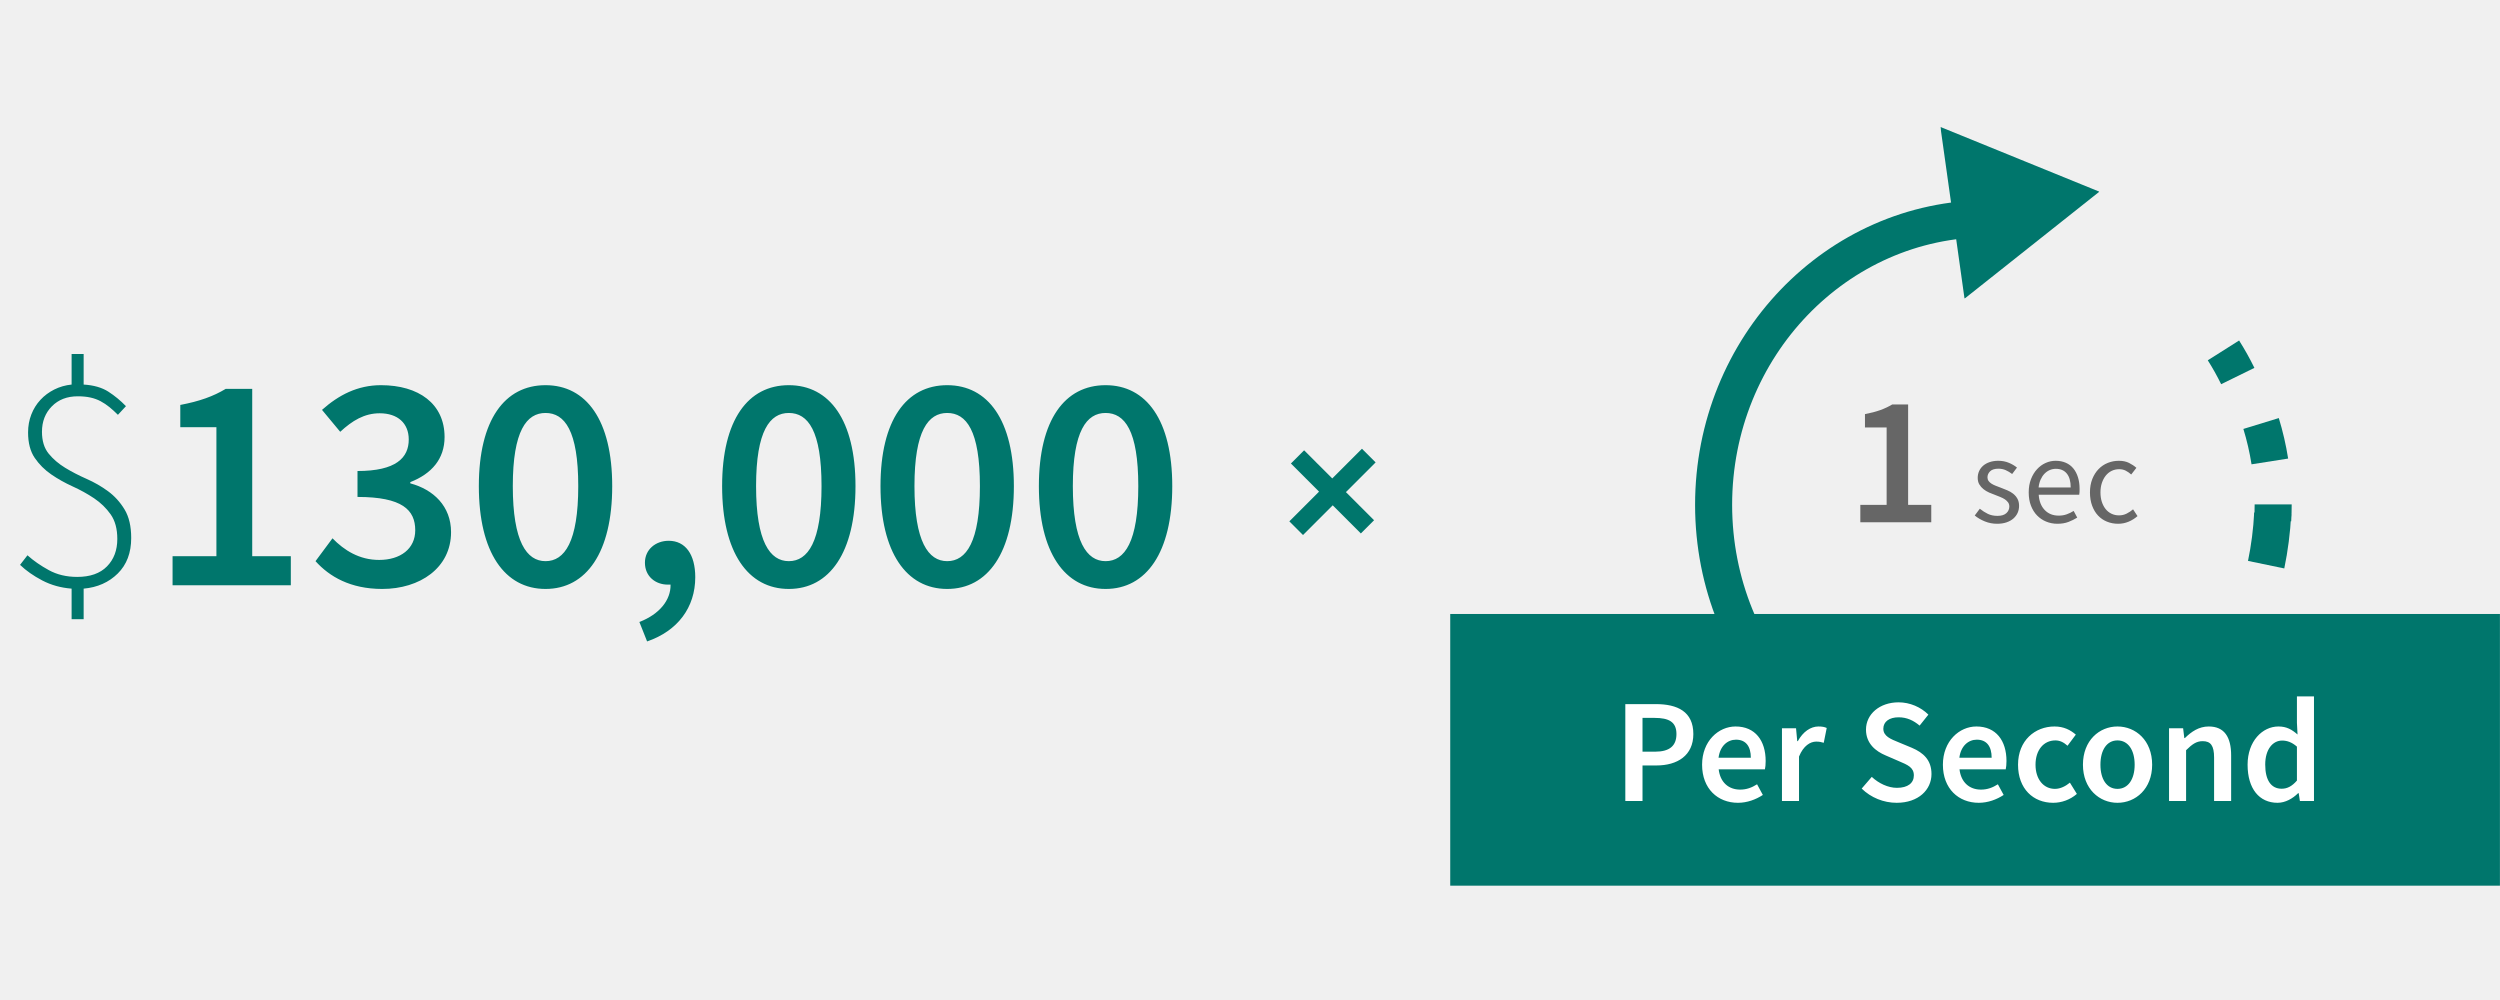
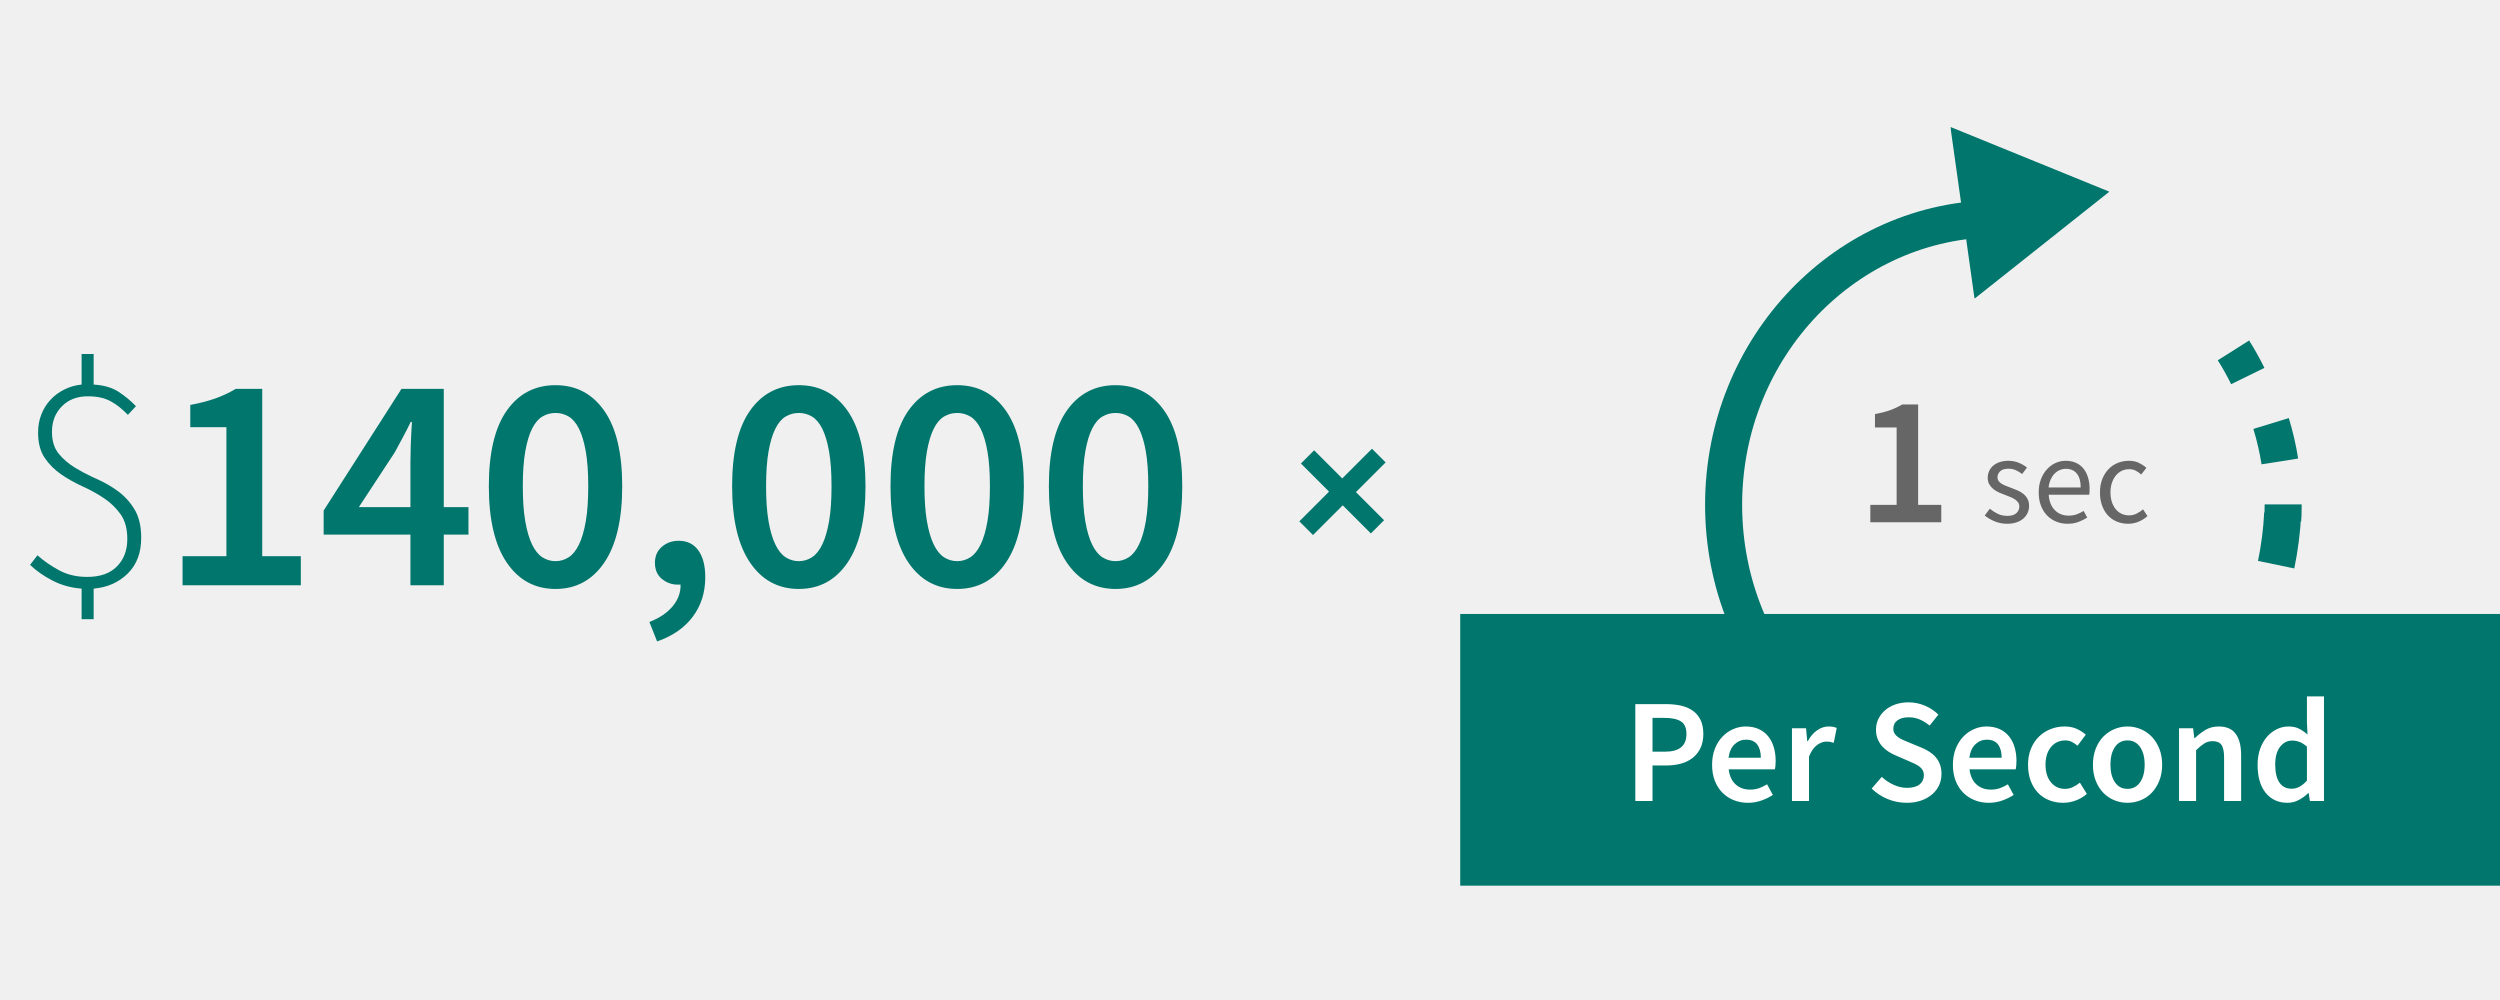
<svg xmlns="http://www.w3.org/2000/svg" xmlns:xlink="http://www.w3.org/1999/xlink" width="250px" height="100px" viewBox="0 0 250 100" version="1.1">
  <defs>
    <polygon id="path-1" points="0.471 0.316 16.365 0.316 16.365 17.485 0.471 17.485" />
  </defs>
  <g id="spending-1-outline" stroke="none" stroke-width="1" fill="none" fill-rule="evenodd">
-     <g id="Group-26" transform="translate(2, 12)">
-       <path d="M5.161,49.92 L5.161,46.864 C4.091,46.781 3.113,46.509 2.228,46.046 C1.343,45.582 0.602,45.063 0.005,44.486 L0.746,43.529 C1.343,44.065 2.053,44.559 2.877,45.011 C3.7,45.464 4.647,45.691 5.717,45.691 C7.014,45.691 8.007,45.341 8.696,44.641 C9.386,43.941 9.731,43.025 9.731,41.893 C9.731,40.885 9.509,40.066 9.067,39.439 C8.624,38.811 8.074,38.276 7.415,37.833 C6.756,37.391 6.041,36.995 5.269,36.645 C4.497,36.295 3.782,35.893 3.124,35.441 C2.465,34.988 1.914,34.437 1.472,33.789 C1.029,33.14 0.808,32.291 0.808,31.242 C0.808,30.604 0.916,30.007 1.132,29.451 C1.348,28.895 1.652,28.407 2.043,27.985 C2.434,27.563 2.897,27.218 3.432,26.95 C3.967,26.683 4.544,26.518 5.161,26.456 L5.161,23.4 L6.365,23.4 L6.365,26.456 C7.374,26.518 8.197,26.755 8.835,27.166 C9.473,27.578 10.06,28.062 10.595,28.617 L9.792,29.482 C9.504,29.194 9.221,28.936 8.943,28.71 C8.665,28.484 8.372,28.288 8.063,28.123 C7.755,27.959 7.415,27.835 7.045,27.753 C6.674,27.671 6.252,27.63 5.779,27.63 C4.708,27.63 3.844,27.964 3.185,28.633 C2.527,29.302 2.197,30.151 2.197,31.18 C2.197,32.086 2.419,32.811 2.861,33.357 C3.304,33.902 3.854,34.375 4.513,34.777 C5.172,35.178 5.887,35.549 6.659,35.888 C7.43,36.228 8.146,36.639 8.804,37.123 C9.463,37.607 10.014,38.214 10.456,38.945 C10.899,39.675 11.12,40.627 11.12,41.8 C11.12,43.282 10.672,44.466 9.777,45.351 C8.882,46.236 7.744,46.74 6.365,46.864 L6.365,49.92 L5.161,49.92 Z M15.257,46.524 L15.257,43.622 L19.641,43.622 L19.641,30.717 L16.029,30.717 L16.029,28.494 C17.974,28.123 19.332,27.63 20.567,26.889 L23.222,26.889 L23.222,43.622 L27.082,43.622 L27.082,46.524 L15.257,46.524 Z M36.22,46.895 C33.04,46.895 30.941,45.66 29.551,44.116 L31.249,41.831 C32.423,43.035 33.935,43.993 35.911,43.993 C38.042,43.993 39.524,42.881 39.524,41.029 C39.524,38.991 38.227,37.694 33.75,37.694 L33.75,35.101 C37.609,35.101 38.875,33.773 38.875,31.952 C38.875,30.316 37.764,29.328 35.973,29.328 C34.429,29.328 33.225,30.069 32.021,31.18 L30.2,28.988 C31.867,27.506 33.75,26.518 36.097,26.518 C39.863,26.518 42.457,28.37 42.457,31.705 C42.457,33.897 41.16,35.379 39.03,36.212 L39.03,36.336 C41.345,36.953 43.105,38.621 43.105,41.214 C43.105,44.795 39.987,46.895 36.22,46.895 Z M52.552,46.895 C48.477,46.895 45.884,43.252 45.884,36.614 C45.884,29.976 48.477,26.518 52.552,26.518 C56.628,26.518 59.221,30.007 59.221,36.614 C59.221,43.252 56.628,46.895 52.552,46.895 Z M52.552,44.116 C54.466,44.116 55.825,42.171 55.825,36.614 C55.825,31.056 54.466,29.297 52.552,29.297 C50.669,29.297 49.28,31.056 49.28,36.614 C49.28,42.171 50.669,44.116 52.552,44.116 Z M62.71,52.143 L61.938,50.198 C63.945,49.426 65.087,48.006 65.056,46.462 L64.778,46.462 C63.574,46.462 62.493,45.66 62.493,44.27 C62.493,42.943 63.574,42.078 64.871,42.078 C66.538,42.078 67.526,43.437 67.526,45.721 C67.526,48.747 65.766,51.093 62.71,52.143 Z M76.881,46.895 C72.805,46.895 70.212,43.252 70.212,36.614 C70.212,29.976 72.805,26.518 76.881,26.518 C80.956,26.518 83.549,30.007 83.549,36.614 C83.549,43.252 80.956,46.895 76.881,46.895 Z M76.881,44.116 C78.795,44.116 80.153,42.171 80.153,36.614 C80.153,31.056 78.795,29.297 76.881,29.297 C74.997,29.297 73.608,31.056 73.608,36.614 C73.608,42.171 74.997,44.116 76.881,44.116 Z M92.719,46.895 C88.643,46.895 86.05,43.252 86.05,36.614 C86.05,29.976 88.643,26.518 92.719,26.518 C96.794,26.518 99.387,30.007 99.387,36.614 C99.387,43.252 96.794,46.895 92.719,46.895 Z M92.719,44.116 C94.633,44.116 95.991,42.171 95.991,36.614 C95.991,31.056 94.633,29.297 92.719,29.297 C90.835,29.297 89.446,31.056 89.446,36.614 C89.446,42.171 90.835,44.116 92.719,44.116 Z M108.557,46.895 C104.482,46.895 101.888,43.252 101.888,36.614 C101.888,29.976 104.482,26.518 108.557,26.518 C112.632,26.518 115.226,30.007 115.226,36.614 C115.226,43.252 112.632,46.895 108.557,46.895 Z M108.557,44.116 C110.471,44.116 111.829,42.171 111.829,36.614 C111.829,31.056 110.471,29.297 108.557,29.297 C106.674,29.297 105.284,31.056 105.284,36.614 C105.284,42.171 106.674,44.116 108.557,44.116 Z" id="$130,000" fill="#00766C" fill-rule="nonzero" />
+     <g id="Group-26" transform="translate(3, 12)">
+       <path d="M5.161,49.92 L5.161,46.864 C4.091,46.781 3.113,46.509 2.228,46.046 C1.343,45.582 0.602,45.063 0.005,44.486 L0.746,43.529 C1.343,44.065 2.053,44.559 2.877,45.011 C3.7,45.464 4.647,45.691 5.717,45.691 C7.014,45.691 8.007,45.341 8.696,44.641 C9.386,43.941 9.731,43.025 9.731,41.893 C9.731,40.885 9.509,40.066 9.067,39.439 C8.624,38.811 8.074,38.276 7.415,37.833 C6.888,37.479 6.325,37.155 5.726,36.86 L5.269,36.645 C4.497,36.295 3.782,35.893 3.124,35.441 C2.465,34.988 1.914,34.437 1.472,33.789 C1.029,33.14 0.808,32.291 0.808,31.242 C0.808,30.604 0.916,30.007 1.132,29.451 C1.348,28.895 1.652,28.407 2.043,27.985 C2.434,27.563 2.897,27.218 3.432,26.95 C3.967,26.683 4.544,26.518 5.161,26.456 L5.161,23.4 L6.365,23.4 L6.365,26.456 C7.374,26.518 8.197,26.755 8.835,27.166 C9.473,27.578 10.06,28.062 10.595,28.617 L9.792,29.482 C9.504,29.194 9.221,28.936 8.943,28.71 C8.665,28.484 8.372,28.288 8.063,28.123 C7.755,27.959 7.415,27.835 7.045,27.753 C6.674,27.671 6.252,27.63 5.779,27.63 C4.708,27.63 3.844,27.964 3.185,28.633 C2.527,29.302 2.197,30.151 2.197,31.18 C2.197,32.086 2.419,32.811 2.861,33.357 C3.304,33.902 3.854,34.375 4.513,34.777 C5.04,35.098 5.603,35.399 6.202,35.681 L6.659,35.888 C7.43,36.228 8.146,36.639 8.804,37.123 C9.463,37.607 10.014,38.214 10.456,38.945 C10.899,39.675 11.12,40.627 11.12,41.8 C11.12,43.282 10.672,44.466 9.777,45.351 C8.882,46.236 7.744,46.74 6.365,46.864 L6.365,49.92 L5.161,49.92 Z M15.257,46.524 L15.257,43.622 L19.641,43.622 L19.641,30.717 L16.029,30.717 L16.029,28.494 C17.017,28.309 17.866,28.087 18.576,27.83 C19.286,27.573 19.95,27.259 20.567,26.889 L23.222,26.889 L23.222,43.622 L27.082,43.622 L27.082,46.524 L15.257,46.524 Z M38.042,46.524 L38.042,41.461 L29.366,41.461 L29.366,39.053 L37.146,26.889 L41.376,26.889 L41.376,38.713 L43.846,38.713 L43.846,41.461 L41.376,41.461 L41.376,46.524 L38.042,46.524 Z M32.886,38.713 L38.042,38.713 L38.042,34.267 C38.042,33.787 38.052,33.235 38.074,32.612 L38.088,32.23 C38.119,31.448 38.155,30.768 38.196,30.192 L38.072,30.192 C37.826,30.707 37.568,31.211 37.301,31.705 L36.467,33.249 L36.467,33.249 L32.886,38.713 Z M52.552,46.895 C50.494,46.895 48.868,46.015 47.674,44.255 C46.48,42.495 45.884,39.948 45.884,36.614 C45.884,33.279 46.48,30.763 47.674,29.065 C48.868,27.367 50.494,26.518 52.552,26.518 C54.61,26.518 56.236,27.372 57.43,29.081 C58.624,30.789 59.221,33.3 59.221,36.614 C59.221,39.948 58.624,42.495 57.43,44.255 C56.236,46.015 54.61,46.895 52.552,46.895 Z M52.552,44.116 C53.026,44.116 53.463,43.987 53.864,43.73 C54.266,43.473 54.61,43.046 54.899,42.449 C55.187,41.852 55.413,41.08 55.578,40.133 C55.742,39.187 55.825,38.013 55.825,36.614 C55.825,35.235 55.742,34.077 55.578,33.14 C55.413,32.204 55.187,31.448 54.899,30.871 C54.61,30.295 54.266,29.888 53.864,29.652 C53.463,29.415 53.026,29.297 52.552,29.297 C52.079,29.297 51.641,29.415 51.24,29.652 C50.839,29.888 50.494,30.295 50.206,30.871 C49.918,31.448 49.691,32.204 49.527,33.14 C49.362,34.077 49.28,35.235 49.28,36.614 C49.28,38.013 49.362,39.187 49.527,40.133 C49.691,41.08 49.918,41.852 50.206,42.449 C50.494,43.046 50.839,43.473 51.24,43.73 C51.641,43.987 52.079,44.116 52.552,44.116 Z M64.871,42.078 C65.715,42.078 66.368,42.397 66.831,43.035 C67.294,43.673 67.526,44.569 67.526,45.721 C67.526,47.245 67.109,48.562 66.275,49.673 C65.442,50.785 64.253,51.608 62.71,52.143 L61.938,50.198 C62.946,49.807 63.723,49.282 64.269,48.624 C64.814,47.965 65.077,47.245 65.056,46.462 L64.778,46.462 C64.181,46.462 63.651,46.272 63.188,45.891 C62.725,45.51 62.493,44.97 62.493,44.27 C62.493,43.612 62.725,43.082 63.188,42.68 C63.651,42.279 64.212,42.078 64.871,42.078 Z M76.881,26.518 C78.939,26.518 80.565,27.372 81.759,29.081 C82.952,30.789 83.549,33.3 83.549,36.614 C83.549,39.948 82.952,42.495 81.759,44.255 C80.565,46.015 78.939,46.895 76.881,46.895 C74.822,46.895 73.196,46.015 72.003,44.255 C70.809,42.495 70.212,39.948 70.212,36.614 C70.212,33.279 70.809,30.763 72.003,29.065 C73.196,27.367 74.822,26.518 76.881,26.518 Z M92.719,26.518 C94.777,26.518 96.403,27.372 97.597,29.081 C98.791,30.789 99.387,33.3 99.387,36.614 C99.387,39.948 98.791,42.495 97.597,44.255 C96.403,46.015 94.777,46.895 92.719,46.895 C90.66,46.895 89.034,46.015 87.841,44.255 C86.647,42.495 86.05,39.948 86.05,36.614 C86.05,33.279 86.647,30.763 87.841,29.065 C89.034,27.367 90.66,26.518 92.719,26.518 Z M108.557,26.518 C110.615,26.518 112.241,27.372 113.435,29.081 C114.629,30.789 115.226,33.3 115.226,36.614 C115.226,39.948 114.629,42.495 113.435,44.255 C112.241,46.015 110.615,46.895 108.557,46.895 C106.499,46.895 104.873,46.015 103.679,44.255 C102.485,42.495 101.888,39.948 101.888,36.614 C101.888,33.279 102.485,30.763 103.679,29.065 C104.873,27.367 106.499,26.518 108.557,26.518 Z M76.881,29.297 C76.407,29.297 75.97,29.415 75.568,29.652 C75.167,29.888 74.822,30.295 74.534,30.871 C74.246,31.448 74.02,32.204 73.855,33.14 C73.69,34.077 73.608,35.235 73.608,36.614 C73.608,38.013 73.69,39.187 73.855,40.133 C74.02,41.08 74.246,41.852 74.534,42.449 C74.822,43.046 75.167,43.473 75.568,43.73 C75.97,43.987 76.407,44.116 76.881,44.116 C77.354,44.116 77.791,43.987 78.193,43.73 C78.594,43.473 78.939,43.046 79.227,42.449 C79.515,41.852 79.742,41.08 79.906,40.133 C80.071,39.187 80.153,38.013 80.153,36.614 C80.153,35.235 80.071,34.077 79.906,33.14 C79.742,32.204 79.515,31.448 79.227,30.871 C78.939,30.295 78.594,29.888 78.193,29.652 C77.791,29.415 77.354,29.297 76.881,29.297 Z M92.719,29.297 C92.245,29.297 91.808,29.415 91.407,29.652 C91.005,29.888 90.66,30.295 90.372,30.871 C90.084,31.448 89.858,32.204 89.693,33.14 C89.528,34.077 89.446,35.235 89.446,36.614 C89.446,38.013 89.528,39.187 89.693,40.133 C89.858,41.08 90.084,41.852 90.372,42.449 C90.66,43.046 91.005,43.473 91.407,43.73 C91.808,43.987 92.245,44.116 92.719,44.116 C93.192,44.116 93.629,43.987 94.031,43.73 C94.432,43.473 94.777,43.046 95.065,42.449 C95.353,41.852 95.58,41.08 95.744,40.133 C95.909,39.187 95.991,38.013 95.991,36.614 C95.991,35.235 95.909,34.077 95.744,33.14 C95.58,32.204 95.353,31.448 95.065,30.871 C94.777,30.295 94.432,29.888 94.031,29.652 C93.629,29.415 93.192,29.297 92.719,29.297 Z M108.557,29.297 C108.083,29.297 107.646,29.415 107.245,29.652 C106.843,29.888 106.499,30.295 106.21,30.871 C105.922,31.448 105.696,32.204 105.531,33.14 C105.367,34.077 105.284,35.235 105.284,36.614 C105.284,38.013 105.367,39.187 105.531,40.133 C105.696,41.08 105.922,41.852 106.21,42.449 C106.499,43.046 106.843,43.473 107.245,43.73 C107.646,43.987 108.083,44.116 108.557,44.116 C109.03,44.116 109.468,43.987 109.869,43.73 C110.27,43.473 110.615,43.046 110.903,42.449 C111.191,41.852 111.418,41.08 111.582,40.133 C111.747,39.187 111.829,38.013 111.829,36.614 C111.829,35.235 111.747,34.077 111.582,33.14 C111.418,32.204 111.191,31.448 110.903,30.871 C110.615,30.295 110.27,29.888 109.869,29.652 C109.468,29.415 109.03,29.297 108.557,29.297 Z" id="$140,000" fill="#00766C" fill-rule="nonzero" />
      <g id="Group-32-Copy" transform="translate(168.9571, 0)">
        <g id="Group-4" transform="translate(0, 9.539585)" stroke="#00766C" stroke-linejoin="round" stroke-width="3.705">
          <path d="M27.883,57.56 C12.706,57.56 0.404,44.747 0.404,28.942 C0.404,13.137 12.706,0.324 27.883,0.324" id="Stroke-3" />
        </g>
        <g id="Group-8" transform="translate(36.93601, 60.67176)">
          <path d="M8.128,0.629 C5.873,2.307 3.35,3.623 0.639,4.498" id="Fill-5" />
          <path d="M8.128,0.629 C5.873,2.307 3.35,3.623 0.639,4.498" id="Stroke-7" stroke="#00766C" stroke-width="3.705" stroke-linejoin="round" />
        </g>
        <g id="Group-12" transform="translate(48.24296, 49.98743)">
          <path d="M4.428,0.659 C3.274,3.175 1.815,5.507 0.104,7.598" id="Fill-9" />
          <path d="M4.428,0.659 C3.274,3.175 1.815,5.507 0.104,7.598" id="Stroke-11" stroke="#00766C" stroke-width="3.705" stroke-linejoin="round" />
        </g>
        <g id="Group-16" transform="translate(54.27332, 39.30309)">
          <path d="M2.04,0.041 C1.95,1.791 1.728,3.506 1.384,5.164" id="Fill-13" />
          <path d="M2.04,0.041 C1.95,1.791 1.728,3.506 1.384,5.164" id="Stroke-15" stroke="#00766C" stroke-width="3.705" stroke-linejoin="round" />
        </g>
        <g id="Group-20" transform="translate(55.02712, 37.77676)">
          <path d="M1.332,0.661 C1.332,1.195 1.316,1.724 1.286,2.25" id="Fill-17" />
          <path d="M1.332,0.661 C1.332,1.195 1.316,1.724 1.286,2.25" id="Stroke-19" stroke="#00766C" stroke-width="3.705" stroke-linejoin="round" />
        </g>
        <g id="Group-24" transform="translate(54.27332, 30.14509)">
          <path d="M0.878,0.205 C1.255,1.434 1.549,2.7 1.753,3.999" id="Fill-21" />
          <path d="M0.878,0.205 C1.255,1.434 1.549,2.7 1.753,3.999" id="Stroke-23" stroke="#00766C" stroke-width="3.705" stroke-linejoin="round" />
        </g>
        <g id="Group-28" transform="translate(50.50434, 22.51342)">
          <path d="M0.883,0.526 C1.405,1.352 1.882,2.206 2.316,3.09" id="Fill-25" />
          <path d="M0.883,0.526 C1.405,1.352 1.882,2.206 2.316,3.09" id="Stroke-27" stroke="#00766C" stroke-width="3.705" stroke-linejoin="round" />
        </g>
        <g id="Group-31" transform="translate(22.61388, 0.381583)">
          <mask id="mask-2" fill="white">
            <use xlink:href="#path-1" />
          </mask>
          <g id="Clip-30" />
          <polygon id="Fill-29" fill="#00766C" mask="url(#mask-2)" points="16.365 6.786 9.625 12.135 2.882 17.485 1.678 8.9 0.471 0.314 8.418 3.551" />
        </g>
      </g>
-       <path d="M184.033,40.229 L184.033,38.488 L186.663,38.488 L186.663,30.745 L184.496,30.745 L184.496,29.411 C185.663,29.189 186.478,28.892 187.219,28.448 L188.812,28.448 L188.812,38.488 L191.127,38.488 L191.127,40.229 L184.033,40.229 Z M197.71,40.377 C197.281,40.377 196.874,40.299 196.487,40.143 C196.1,39.986 195.763,39.789 195.474,39.55 L195.981,38.871 C196.244,39.085 196.514,39.257 196.79,39.389 C197.065,39.521 197.384,39.587 197.747,39.587 C198.142,39.587 198.438,39.496 198.636,39.315 C198.833,39.134 198.932,38.912 198.932,38.648 C198.932,38.492 198.891,38.356 198.809,38.241 C198.726,38.125 198.621,38.025 198.494,37.938 C198.366,37.852 198.22,37.776 198.055,37.71 L197.561,37.512 C197.347,37.438 197.133,37.354 196.919,37.259 C196.705,37.164 196.514,37.049 196.345,36.913 C196.176,36.777 196.038,36.619 195.931,36.438 C195.824,36.257 195.771,36.038 195.771,35.783 C195.771,35.544 195.818,35.32 195.913,35.11 C196.007,34.9 196.143,34.719 196.32,34.567 C196.497,34.414 196.713,34.295 196.969,34.209 C197.224,34.122 197.512,34.079 197.833,34.079 C198.212,34.079 198.56,34.145 198.877,34.277 C199.194,34.408 199.467,34.569 199.698,34.758 L199.216,35.4 C199.01,35.244 198.796,35.116 198.574,35.018 C198.352,34.919 198.109,34.869 197.845,34.869 C197.467,34.869 197.189,34.956 197.012,35.129 C196.835,35.302 196.746,35.503 196.746,35.734 C196.746,35.874 196.783,35.995 196.858,36.098 C196.932,36.201 197.03,36.292 197.154,36.37 C197.277,36.448 197.419,36.518 197.58,36.58 C197.74,36.641 197.907,36.705 198.08,36.771 C198.294,36.853 198.51,36.94 198.728,37.03 C198.947,37.121 199.142,37.234 199.315,37.37 C199.488,37.506 199.63,37.673 199.741,37.87 C199.852,38.068 199.908,38.307 199.908,38.586 C199.908,38.833 199.86,39.064 199.766,39.278 C199.671,39.492 199.531,39.681 199.346,39.846 C199.161,40.011 198.93,40.14 198.654,40.235 C198.379,40.33 198.064,40.377 197.71,40.377 Z M203.748,40.377 C203.345,40.377 202.968,40.305 202.619,40.161 C202.269,40.017 201.964,39.811 201.705,39.544 C201.445,39.276 201.242,38.949 201.093,38.562 C200.945,38.175 200.871,37.734 200.871,37.24 C200.871,36.746 200.947,36.304 201.1,35.913 C201.252,35.522 201.454,35.19 201.705,34.919 C201.956,34.647 202.242,34.439 202.563,34.295 C202.884,34.151 203.217,34.079 203.563,34.079 C203.942,34.079 204.282,34.145 204.582,34.277 C204.883,34.408 205.134,34.598 205.335,34.845 C205.537,35.092 205.691,35.388 205.798,35.734 C205.906,36.08 205.959,36.467 205.959,36.895 C205.959,37.002 205.957,37.107 205.953,37.21 C205.949,37.312 205.938,37.401 205.922,37.475 L201.871,37.475 C201.913,38.117 202.112,38.626 202.47,39 C202.828,39.375 203.296,39.562 203.872,39.562 C204.16,39.562 204.426,39.519 204.669,39.432 C204.911,39.346 205.144,39.233 205.366,39.093 L205.724,39.76 C205.461,39.924 205.169,40.068 204.848,40.192 C204.526,40.315 204.16,40.377 203.748,40.377 Z M201.859,36.746 L205.07,36.746 C205.07,36.137 204.94,35.674 204.681,35.357 C204.422,35.04 204.057,34.882 203.588,34.882 C203.374,34.882 203.17,34.923 202.977,35.005 C202.783,35.087 202.608,35.209 202.452,35.369 C202.295,35.53 202.166,35.726 202.063,35.956 C201.96,36.187 201.892,36.45 201.859,36.746 Z M209.812,40.377 C209.417,40.377 209.046,40.307 208.701,40.167 C208.355,40.027 208.056,39.823 207.805,39.556 C207.554,39.288 207.357,38.959 207.212,38.568 C207.068,38.177 206.996,37.734 206.996,37.24 C206.996,36.738 207.075,36.292 207.231,35.9 C207.387,35.509 207.597,35.178 207.861,34.906 C208.124,34.635 208.431,34.429 208.781,34.289 C209.131,34.149 209.499,34.079 209.886,34.079 C210.281,34.079 210.619,34.149 210.899,34.289 C211.179,34.429 211.426,34.594 211.64,34.783 L211.121,35.45 C210.948,35.293 210.765,35.166 210.572,35.067 C210.378,34.968 210.162,34.919 209.923,34.919 C209.652,34.919 209.4,34.974 209.17,35.085 C208.939,35.197 208.742,35.355 208.577,35.561 C208.412,35.767 208.283,36.012 208.188,36.296 C208.093,36.58 208.046,36.895 208.046,37.24 C208.046,37.586 208.091,37.899 208.182,38.179 C208.272,38.459 208.398,38.7 208.559,38.901 C208.719,39.103 208.915,39.26 209.145,39.371 C209.376,39.482 209.627,39.537 209.898,39.537 C210.178,39.537 210.436,39.478 210.67,39.358 C210.905,39.239 211.117,39.097 211.306,38.932 L211.751,39.611 C211.479,39.85 211.179,40.038 210.849,40.173 C210.52,40.309 210.174,40.377 209.812,40.377 Z" id="1sec" fill="#666666" fill-rule="nonzero" />
+       <path d="M184.033,40.229 L184.033,38.488 L186.663,38.488 L186.663,30.745 L184.496,30.745 L184.496,29.411 C185.089,29.3 185.598,29.167 186.024,29.013 C186.45,28.858 186.848,28.67 187.219,28.448 L188.812,28.448 L188.812,38.488 L191.127,38.488 L191.127,40.229 L184.033,40.229 Z M197.71,40.377 C197.281,40.377 196.874,40.299 196.487,40.143 C196.1,39.986 195.763,39.789 195.474,39.55 L195.981,38.871 C196.244,39.085 196.514,39.257 196.79,39.389 C197.065,39.521 197.384,39.587 197.747,39.587 C198.142,39.587 198.438,39.496 198.636,39.315 C198.833,39.134 198.932,38.912 198.932,38.648 C198.932,38.492 198.891,38.356 198.809,38.241 C198.726,38.125 198.621,38.025 198.494,37.938 C198.366,37.852 198.22,37.776 198.055,37.71 L197.561,37.512 C197.347,37.438 197.133,37.354 196.919,37.259 C196.705,37.164 196.514,37.049 196.345,36.913 C196.176,36.777 196.038,36.619 195.931,36.438 C195.824,36.257 195.771,36.038 195.771,35.783 C195.771,35.544 195.818,35.32 195.913,35.11 C196.007,34.9 196.143,34.719 196.32,34.567 C196.497,34.414 196.713,34.295 196.969,34.209 C197.224,34.122 197.512,34.079 197.833,34.079 C198.212,34.079 198.56,34.145 198.877,34.277 C199.194,34.408 199.467,34.569 199.698,34.758 L199.216,35.4 C199.01,35.244 198.796,35.116 198.574,35.018 C198.352,34.919 198.109,34.869 197.845,34.869 C197.467,34.869 197.189,34.956 197.012,35.129 C196.835,35.302 196.746,35.503 196.746,35.734 C196.746,35.874 196.783,35.995 196.858,36.098 C196.932,36.201 197.03,36.292 197.154,36.37 C197.277,36.448 197.419,36.518 197.58,36.58 L198.08,36.771 L198.08,36.771 C198.294,36.853 198.51,36.94 198.728,37.03 C198.947,37.121 199.142,37.234 199.315,37.37 C199.488,37.506 199.63,37.673 199.741,37.87 C199.852,38.068 199.908,38.307 199.908,38.586 C199.908,38.833 199.86,39.064 199.766,39.278 C199.671,39.492 199.531,39.681 199.346,39.846 C199.161,40.011 198.93,40.14 198.654,40.235 C198.379,40.33 198.064,40.377 197.71,40.377 Z M203.748,40.377 C203.345,40.377 202.968,40.305 202.619,40.161 C202.269,40.017 201.964,39.811 201.705,39.544 C201.445,39.276 201.242,38.949 201.093,38.562 C200.945,38.175 200.871,37.734 200.871,37.24 C200.871,36.746 200.947,36.304 201.1,35.913 C201.252,35.522 201.454,35.19 201.705,34.919 C201.956,34.647 202.242,34.439 202.563,34.295 C202.884,34.151 203.217,34.079 203.563,34.079 C203.942,34.079 204.282,34.145 204.582,34.277 C204.883,34.408 205.134,34.598 205.335,34.845 C205.537,35.092 205.691,35.388 205.798,35.734 C205.906,36.08 205.959,36.467 205.959,36.895 C205.959,37.002 205.957,37.107 205.953,37.21 C205.949,37.312 205.938,37.401 205.922,37.475 L201.871,37.475 C201.913,38.117 202.112,38.626 202.47,39 C202.828,39.375 203.296,39.562 203.872,39.562 C204.16,39.562 204.426,39.519 204.669,39.432 C204.911,39.346 205.144,39.233 205.366,39.093 L205.724,39.76 C205.461,39.924 205.169,40.068 204.848,40.192 C204.526,40.315 204.16,40.377 203.748,40.377 Z M201.859,36.746 L205.07,36.746 C205.07,36.137 204.94,35.674 204.681,35.357 C204.422,35.04 204.057,34.882 203.588,34.882 C203.374,34.882 203.17,34.923 202.977,35.005 C202.783,35.087 202.608,35.209 202.452,35.369 C202.295,35.53 202.166,35.726 202.063,35.956 C201.96,36.187 201.892,36.45 201.859,36.746 Z M209.812,40.377 C209.417,40.377 209.046,40.307 208.701,40.167 C208.355,40.027 208.056,39.823 207.805,39.556 C207.554,39.288 207.357,38.959 207.212,38.568 C207.068,38.177 206.996,37.734 206.996,37.24 C206.996,36.738 207.075,36.292 207.231,35.9 C207.387,35.509 207.597,35.178 207.861,34.906 C208.124,34.635 208.431,34.429 208.781,34.289 C209.131,34.149 209.499,34.079 209.886,34.079 C210.281,34.079 210.619,34.149 210.899,34.289 C211.179,34.429 211.426,34.594 211.64,34.783 L211.121,35.45 C210.948,35.293 210.765,35.166 210.572,35.067 C210.378,34.968 210.162,34.919 209.923,34.919 C209.652,34.919 209.4,34.974 209.17,35.085 C208.939,35.197 208.742,35.355 208.577,35.561 C208.412,35.767 208.283,36.012 208.188,36.296 C208.093,36.58 208.046,36.895 208.046,37.24 C208.046,37.586 208.091,37.899 208.182,38.179 C208.272,38.459 208.398,38.7 208.559,38.901 C208.719,39.103 208.915,39.26 209.145,39.371 C209.376,39.482 209.627,39.537 209.898,39.537 C210.178,39.537 210.436,39.478 210.67,39.358 C210.905,39.239 211.117,39.097 211.306,38.932 L211.751,39.611 C211.479,39.85 211.179,40.038 210.849,40.173 C210.52,40.309 210.174,40.377 209.812,40.377 Z" id="1sec" fill="#666666" fill-rule="nonzero" />
      <rect id="Rectangle-Copy-2" fill="#00766C" fill-rule="nonzero" x="143.023" y="49.398" width="104.97" height="27.169" />
-       <path d="M160.532,68.103 L160.532,58.411 L163.585,58.411 C165.734,58.411 167.334,59.152 167.334,61.404 C167.334,63.553 165.734,64.546 163.644,64.546 L162.251,64.546 L162.251,68.103 L160.532,68.103 Z M162.251,63.168 L163.511,63.168 C164.948,63.168 165.645,62.59 165.645,61.404 C165.645,60.189 164.889,59.789 163.452,59.789 L162.251,59.789 L162.251,63.168 Z M171.795,68.28 C169.78,68.28 168.209,66.873 168.209,64.472 C168.209,62.101 169.854,60.648 171.558,60.648 C173.529,60.648 174.566,62.071 174.566,64.101 C174.566,64.427 174.537,64.753 174.492,64.931 L169.868,64.931 C170.017,66.22 170.847,66.961 172.017,66.961 C172.64,66.961 173.173,66.769 173.707,66.428 L174.285,67.495 C173.588,67.954 172.714,68.28 171.795,68.28 Z M169.854,63.775 L173.084,63.775 C173.084,62.649 172.595,61.967 171.602,61.967 C170.743,61.967 170.002,62.605 169.854,63.775 Z M176.196,68.103 L176.196,60.826 L177.604,60.826 L177.723,62.116 L177.782,62.116 C178.301,61.167 179.071,60.648 179.842,60.648 C180.212,60.648 180.449,60.693 180.672,60.797 L180.375,62.279 C180.123,62.204 179.931,62.16 179.62,62.16 C179.042,62.16 178.345,62.56 177.901,63.657 L177.901,68.103 L176.196,68.103 Z M187.666,68.28 C186.362,68.28 185.088,67.762 184.169,66.858 L185.177,65.687 C185.873,66.339 186.807,66.784 187.696,66.784 C188.793,66.784 189.385,66.295 189.385,65.539 C189.385,64.739 188.763,64.487 187.889,64.116 L186.555,63.538 C185.607,63.138 184.599,62.382 184.599,60.96 C184.599,59.418 185.962,58.233 187.859,58.233 C188.985,58.233 190.082,58.707 190.838,59.463 L189.963,60.56 C189.341,60.041 188.689,59.73 187.859,59.73 C186.94,59.73 186.333,60.159 186.333,60.871 C186.333,61.626 187.074,61.908 187.874,62.234 L189.193,62.782 C190.334,63.271 191.149,63.998 191.149,65.405 C191.149,66.976 189.845,68.28 187.666,68.28 Z M195.876,68.28 C193.861,68.28 192.29,66.873 192.29,64.472 C192.29,62.101 193.935,60.648 195.639,60.648 C197.61,60.648 198.648,62.071 198.648,64.101 C198.648,64.427 198.618,64.753 198.573,64.931 L193.95,64.931 C194.098,66.22 194.928,66.961 196.099,66.961 C196.721,66.961 197.255,66.769 197.788,66.428 L198.366,67.495 C197.669,67.954 196.795,68.28 195.876,68.28 Z M193.935,63.775 L197.166,63.775 C197.166,62.649 196.677,61.967 195.684,61.967 C194.824,61.967 194.083,62.605 193.935,63.775 Z M203.316,68.28 C201.33,68.28 199.803,66.887 199.803,64.472 C199.803,62.041 201.508,60.648 203.449,60.648 C204.383,60.648 205.049,61.004 205.583,61.463 L204.753,62.575 C204.368,62.234 203.997,62.041 203.538,62.041 C202.367,62.041 201.552,63.005 201.552,64.472 C201.552,65.924 202.352,66.887 203.493,66.887 C204.057,66.887 204.575,66.606 204.99,66.265 L205.687,67.391 C205.005,67.984 204.146,68.28 203.316,68.28 Z M209.747,68.28 C207.939,68.28 206.294,66.887 206.294,64.472 C206.294,62.041 207.939,60.648 209.747,60.648 C211.57,60.648 213.215,62.041 213.215,64.472 C213.215,66.887 211.57,68.28 209.747,68.28 Z M209.747,66.887 C210.814,66.887 211.466,65.924 211.466,64.472 C211.466,63.005 210.814,62.041 209.747,62.041 C208.68,62.041 208.043,63.005 208.043,64.472 C208.043,65.924 208.68,66.887 209.747,66.887 Z M214.904,68.103 L214.904,60.826 L216.312,60.826 L216.431,61.804 L216.49,61.804 C217.142,61.167 217.883,60.648 218.876,60.648 C220.432,60.648 221.114,61.701 221.114,63.538 L221.114,68.103 L219.409,68.103 L219.409,63.76 C219.409,62.56 219.069,62.116 218.268,62.116 C217.631,62.116 217.216,62.427 216.609,63.02 L216.609,68.103 L214.904,68.103 Z M225.752,68.28 C223.929,68.28 222.759,66.873 222.759,64.472 C222.759,62.101 224.255,60.648 225.841,60.648 C226.671,60.648 227.19,60.96 227.753,61.449 L227.693,60.278 L227.693,57.64 L229.398,57.64 L229.398,68.103 L227.99,68.103 L227.871,67.317 L227.812,67.317 C227.278,67.851 226.537,68.28 225.752,68.28 Z M226.167,66.873 C226.73,66.873 227.204,66.621 227.693,66.057 L227.693,62.664 C227.19,62.219 226.701,62.056 226.211,62.056 C225.278,62.056 224.522,62.931 224.522,64.457 C224.522,66.028 225.115,66.873 226.167,66.873 Z" id="PerSecond" fill="#FFFFFF" fill-rule="nonzero" />
+       <path d="M160.532,68.103 L160.532,58.411 L163.585,58.411 C164.119,58.411 164.615,58.46 165.074,58.559 C165.534,58.658 165.931,58.826 166.267,59.063 C166.603,59.3 166.865,59.609 167.053,59.989 C167.24,60.369 167.334,60.841 167.334,61.404 C167.334,61.938 167.24,62.402 167.053,62.797 C166.865,63.192 166.606,63.521 166.275,63.783 C165.944,64.045 165.554,64.237 165.104,64.361 C164.655,64.484 164.168,64.546 163.644,64.546 L162.251,64.546 L162.251,68.103 L160.532,68.103 Z M162.251,63.168 L163.511,63.168 C164.934,63.168 165.645,62.58 165.645,61.404 C165.645,60.792 165.46,60.369 165.089,60.137 C164.719,59.905 164.173,59.789 163.452,59.789 L162.251,59.789 L162.251,63.168 Z M171.795,68.28 C171.291,68.28 170.822,68.194 170.387,68.021 C169.952,67.848 169.572,67.599 169.246,67.273 C168.92,66.947 168.666,66.549 168.483,66.08 C168.3,65.61 168.209,65.074 168.209,64.472 C168.209,63.879 168.303,63.346 168.49,62.871 C168.678,62.397 168.927,61.997 169.239,61.671 C169.55,61.345 169.908,61.093 170.313,60.915 C170.718,60.737 171.133,60.648 171.558,60.648 C172.052,60.648 172.487,60.732 172.862,60.9 C173.237,61.068 173.551,61.305 173.803,61.612 C174.055,61.918 174.245,62.283 174.374,62.708 C174.502,63.133 174.566,63.597 174.566,64.101 C174.566,64.269 174.559,64.427 174.544,64.576 C174.529,64.724 174.512,64.842 174.492,64.931 L169.868,64.931 C169.947,65.583 170.177,66.085 170.558,66.435 C170.938,66.786 171.424,66.961 172.017,66.961 C172.333,66.961 172.627,66.915 172.899,66.821 C173.171,66.727 173.44,66.596 173.707,66.428 L174.285,67.495 C173.939,67.722 173.554,67.91 173.129,68.058 C172.704,68.206 172.259,68.28 171.795,68.28 Z M169.854,63.775 L173.084,63.775 C173.084,63.212 172.963,62.77 172.721,62.449 C172.479,62.128 172.106,61.967 171.602,61.967 C171.168,61.967 170.787,62.12 170.461,62.427 C170.135,62.733 169.933,63.183 169.854,63.775 Z M176.196,68.103 L176.196,60.826 L177.604,60.826 L177.723,62.116 L177.782,62.116 C178.039,61.641 178.35,61.278 178.716,61.026 C179.081,60.774 179.457,60.648 179.842,60.648 C180.188,60.648 180.464,60.698 180.672,60.797 L180.375,62.279 C180.247,62.239 180.128,62.209 180.02,62.19 C179.911,62.17 179.778,62.16 179.62,62.16 C179.333,62.16 179.032,62.271 178.716,62.493 C178.399,62.716 178.128,63.103 177.901,63.657 L177.901,68.103 L176.196,68.103 Z M187.666,68.28 C187.014,68.28 186.385,68.157 185.777,67.91 C185.169,67.663 184.633,67.312 184.169,66.858 L185.177,65.687 C185.523,66.013 185.918,66.277 186.362,66.48 C186.807,66.682 187.251,66.784 187.696,66.784 C188.249,66.784 188.669,66.67 188.956,66.443 C189.242,66.216 189.385,65.914 189.385,65.539 C189.385,65.341 189.348,65.173 189.274,65.035 C189.2,64.897 189.097,64.776 188.963,64.672 C188.83,64.568 188.672,64.472 188.489,64.383 C188.306,64.294 188.106,64.205 187.889,64.116 L186.555,63.538 C186.318,63.439 186.083,63.316 185.851,63.168 C185.619,63.02 185.409,62.842 185.221,62.634 C185.034,62.427 184.883,62.185 184.769,61.908 C184.656,61.631 184.599,61.315 184.599,60.96 C184.599,60.574 184.68,60.216 184.843,59.885 C185.006,59.554 185.231,59.265 185.518,59.018 C185.804,58.771 186.147,58.579 186.548,58.44 C186.948,58.302 187.385,58.233 187.859,58.233 C188.422,58.233 188.966,58.344 189.489,58.566 C190.013,58.789 190.462,59.087 190.838,59.463 L189.963,60.56 C189.647,60.303 189.321,60.1 188.985,59.952 C188.649,59.804 188.274,59.73 187.859,59.73 C187.395,59.73 187.024,59.831 186.748,60.033 C186.471,60.236 186.333,60.515 186.333,60.871 C186.333,61.058 186.375,61.219 186.459,61.352 C186.543,61.486 186.656,61.604 186.8,61.708 C186.943,61.812 187.108,61.906 187.296,61.99 L187.581,62.114 L187.581,62.114 L189.193,62.782 C189.479,62.901 189.741,63.039 189.978,63.197 C190.215,63.355 190.42,63.538 190.593,63.746 C190.766,63.953 190.902,64.193 191.001,64.464 C191.1,64.736 191.149,65.05 191.149,65.405 C191.149,65.801 191.07,66.171 190.912,66.517 C190.754,66.863 190.524,67.166 190.223,67.428 C189.921,67.69 189.556,67.898 189.126,68.051 C188.696,68.204 188.21,68.28 187.666,68.28 Z M195.876,68.28 C195.372,68.28 194.903,68.194 194.469,68.021 C194.034,67.848 193.653,67.599 193.327,67.273 C193.001,66.947 192.747,66.549 192.564,66.08 C192.381,65.61 192.29,65.074 192.29,64.472 C192.29,63.879 192.384,63.346 192.572,62.871 C192.759,62.397 193.009,61.997 193.32,61.671 C193.631,61.345 193.989,61.093 194.394,60.915 C194.799,60.737 195.214,60.648 195.639,60.648 C196.133,60.648 196.568,60.732 196.943,60.9 C197.319,61.068 197.632,61.305 197.884,61.612 C198.136,61.918 198.326,62.283 198.455,62.708 C198.583,63.133 198.648,63.597 198.648,64.101 C198.648,64.269 198.64,64.427 198.625,64.576 C198.611,64.724 198.593,64.842 198.573,64.931 L193.95,64.931 C194.029,65.583 194.259,66.085 194.639,66.435 C195.019,66.786 195.506,66.961 196.099,66.961 C196.415,66.961 196.709,66.915 196.98,66.821 C197.252,66.727 197.521,66.596 197.788,66.428 L198.366,67.495 C198.02,67.722 197.635,67.91 197.21,68.058 C196.785,68.206 196.341,68.28 195.876,68.28 Z M193.935,63.775 L197.166,63.775 C197.166,63.212 197.045,62.77 196.803,62.449 C196.56,62.128 196.188,61.967 195.684,61.967 C195.249,61.967 194.869,62.12 194.543,62.427 C194.217,62.733 194.014,63.183 193.935,63.775 Z M203.316,68.28 C202.822,68.28 202.36,68.196 201.93,68.028 C201.5,67.86 201.127,67.613 200.811,67.287 C200.495,66.961 200.248,66.561 200.07,66.087 C199.892,65.613 199.803,65.074 199.803,64.472 C199.803,63.869 199.902,63.331 200.1,62.856 C200.297,62.382 200.564,61.982 200.9,61.656 C201.236,61.33 201.624,61.081 202.063,60.908 C202.503,60.735 202.965,60.648 203.449,60.648 C203.923,60.648 204.331,60.727 204.672,60.886 C205.012,61.044 205.316,61.236 205.583,61.463 L204.753,62.575 C204.556,62.407 204.36,62.276 204.168,62.182 C203.975,62.088 203.765,62.041 203.538,62.041 C202.945,62.041 202.466,62.261 202.1,62.701 C201.735,63.141 201.552,63.731 201.552,64.472 C201.552,65.203 201.732,65.788 202.093,66.228 C202.454,66.668 202.92,66.887 203.493,66.887 C203.78,66.887 204.049,66.826 204.301,66.702 C204.553,66.579 204.783,66.433 204.99,66.265 L205.687,67.391 C205.341,67.688 204.963,67.91 204.553,68.058 C204.143,68.206 203.731,68.28 203.316,68.28 Z M209.747,68.28 C209.293,68.28 208.858,68.196 208.443,68.028 C208.028,67.86 207.66,67.613 207.339,67.287 C207.018,66.961 206.764,66.561 206.576,66.087 C206.388,65.613 206.294,65.074 206.294,64.472 C206.294,63.869 206.388,63.331 206.576,62.856 C206.764,62.382 207.018,61.982 207.339,61.656 C207.66,61.33 208.028,61.081 208.443,60.908 C208.858,60.735 209.293,60.648 209.747,60.648 C210.202,60.648 210.639,60.735 211.059,60.908 C211.479,61.081 211.847,61.33 212.163,61.656 C212.479,61.982 212.733,62.382 212.926,62.856 C213.119,63.331 213.215,63.869 213.215,64.472 C213.215,65.074 213.119,65.613 212.926,66.087 C212.733,66.561 212.479,66.961 212.163,67.287 C211.847,67.613 211.479,67.86 211.059,68.028 C210.639,68.196 210.202,68.28 209.747,68.28 Z M209.747,66.887 C210.281,66.887 210.701,66.668 211.007,66.228 C211.313,65.788 211.466,65.203 211.466,64.472 C211.466,63.731 211.313,63.141 211.007,62.701 C210.701,62.261 210.281,62.041 209.747,62.041 C209.214,62.041 208.796,62.261 208.495,62.701 C208.194,63.141 208.043,63.731 208.043,64.472 C208.043,65.203 208.194,65.788 208.495,66.228 C208.796,66.668 209.214,66.887 209.747,66.887 Z M229.398,57.64 L229.398,68.103 L227.99,68.103 L227.871,67.317 L227.812,67.317 C227.545,67.584 227.234,67.811 226.878,67.999 C226.523,68.187 226.147,68.28 225.752,68.28 C224.833,68.28 224.105,67.947 223.566,67.28 C223.028,66.613 222.759,65.677 222.759,64.472 C222.759,63.879 222.845,63.346 223.018,62.871 C223.191,62.397 223.421,61.997 223.707,61.671 C223.994,61.345 224.322,61.093 224.692,60.915 C225.063,60.737 225.446,60.648 225.841,60.648 C226.256,60.648 226.607,60.72 226.893,60.863 C227.18,61.007 227.466,61.202 227.753,61.449 L227.693,60.278 L227.693,57.64 L229.398,57.64 Z M218.876,60.648 C219.656,60.648 220.224,60.898 220.58,61.397 C220.936,61.896 221.114,62.61 221.114,63.538 L221.114,68.103 L219.409,68.103 L219.409,63.76 C219.409,63.158 219.32,62.733 219.143,62.486 C218.965,62.239 218.673,62.116 218.268,62.116 C217.952,62.116 217.673,62.192 217.431,62.345 C217.189,62.498 216.915,62.723 216.609,63.02 L216.609,68.103 L214.904,68.103 L214.904,60.826 L216.312,60.826 L216.431,61.804 L216.49,61.804 C216.816,61.488 217.169,61.216 217.55,60.989 C217.93,60.762 218.372,60.648 218.876,60.648 Z M226.211,62.056 C225.737,62.056 225.337,62.264 225.011,62.679 C224.685,63.094 224.522,63.686 224.522,64.457 C224.522,65.247 224.663,65.848 224.944,66.258 C225.226,66.668 225.634,66.873 226.167,66.873 C226.71,66.873 227.219,66.601 227.693,66.057 L227.693,66.057 L227.693,62.664 C227.437,62.437 227.187,62.279 226.945,62.19 C226.703,62.101 226.458,62.056 226.211,62.056 Z" id="PerSecond" fill="#FFFFFF" fill-rule="nonzero" />
      <polygon id="+" fill="#00766C" fill-rule="nonzero" transform="translate(131.2479, 37.18747) rotate(45) translate(-131.2479, -37.18747) " points="130.281 42.322 130.281 38.121 126.302 38.121 126.302 36.254 130.281 36.254 130.281 32.053 132.215 32.053 132.215 36.254 136.194 36.254 136.194 38.121 132.215 38.121 132.215 42.322" />
    </g>
  </g>
</svg>
